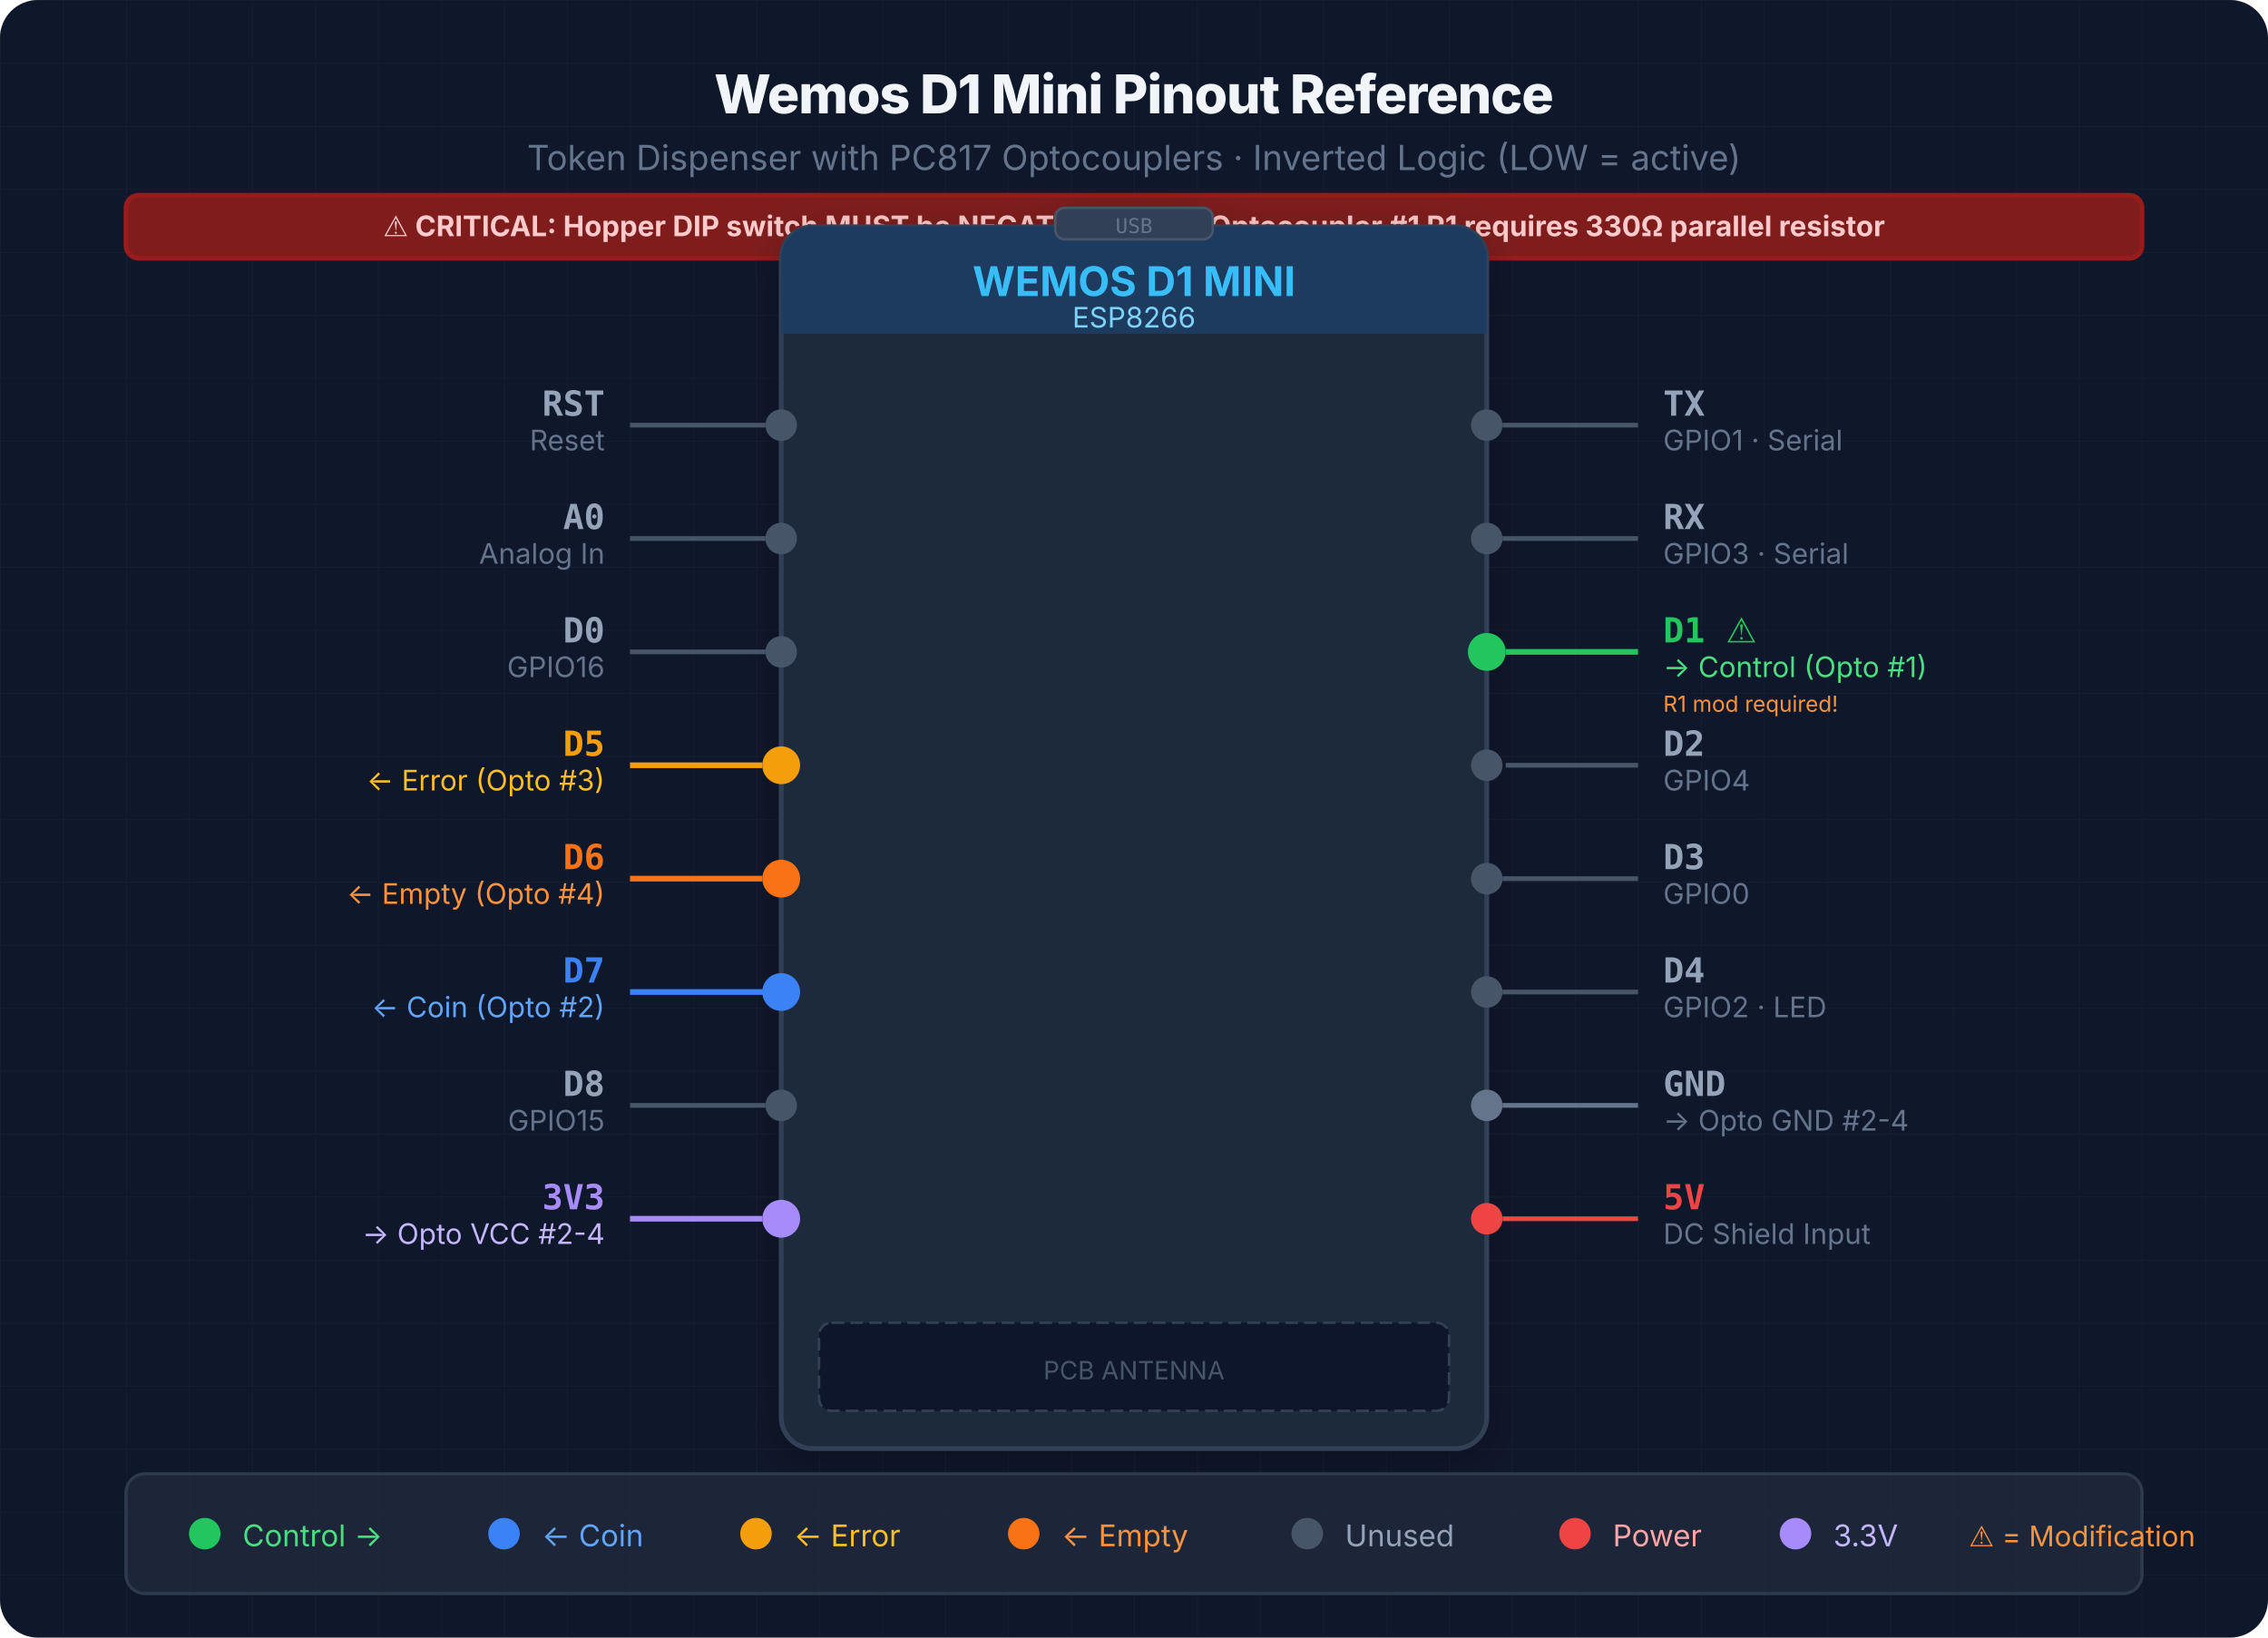
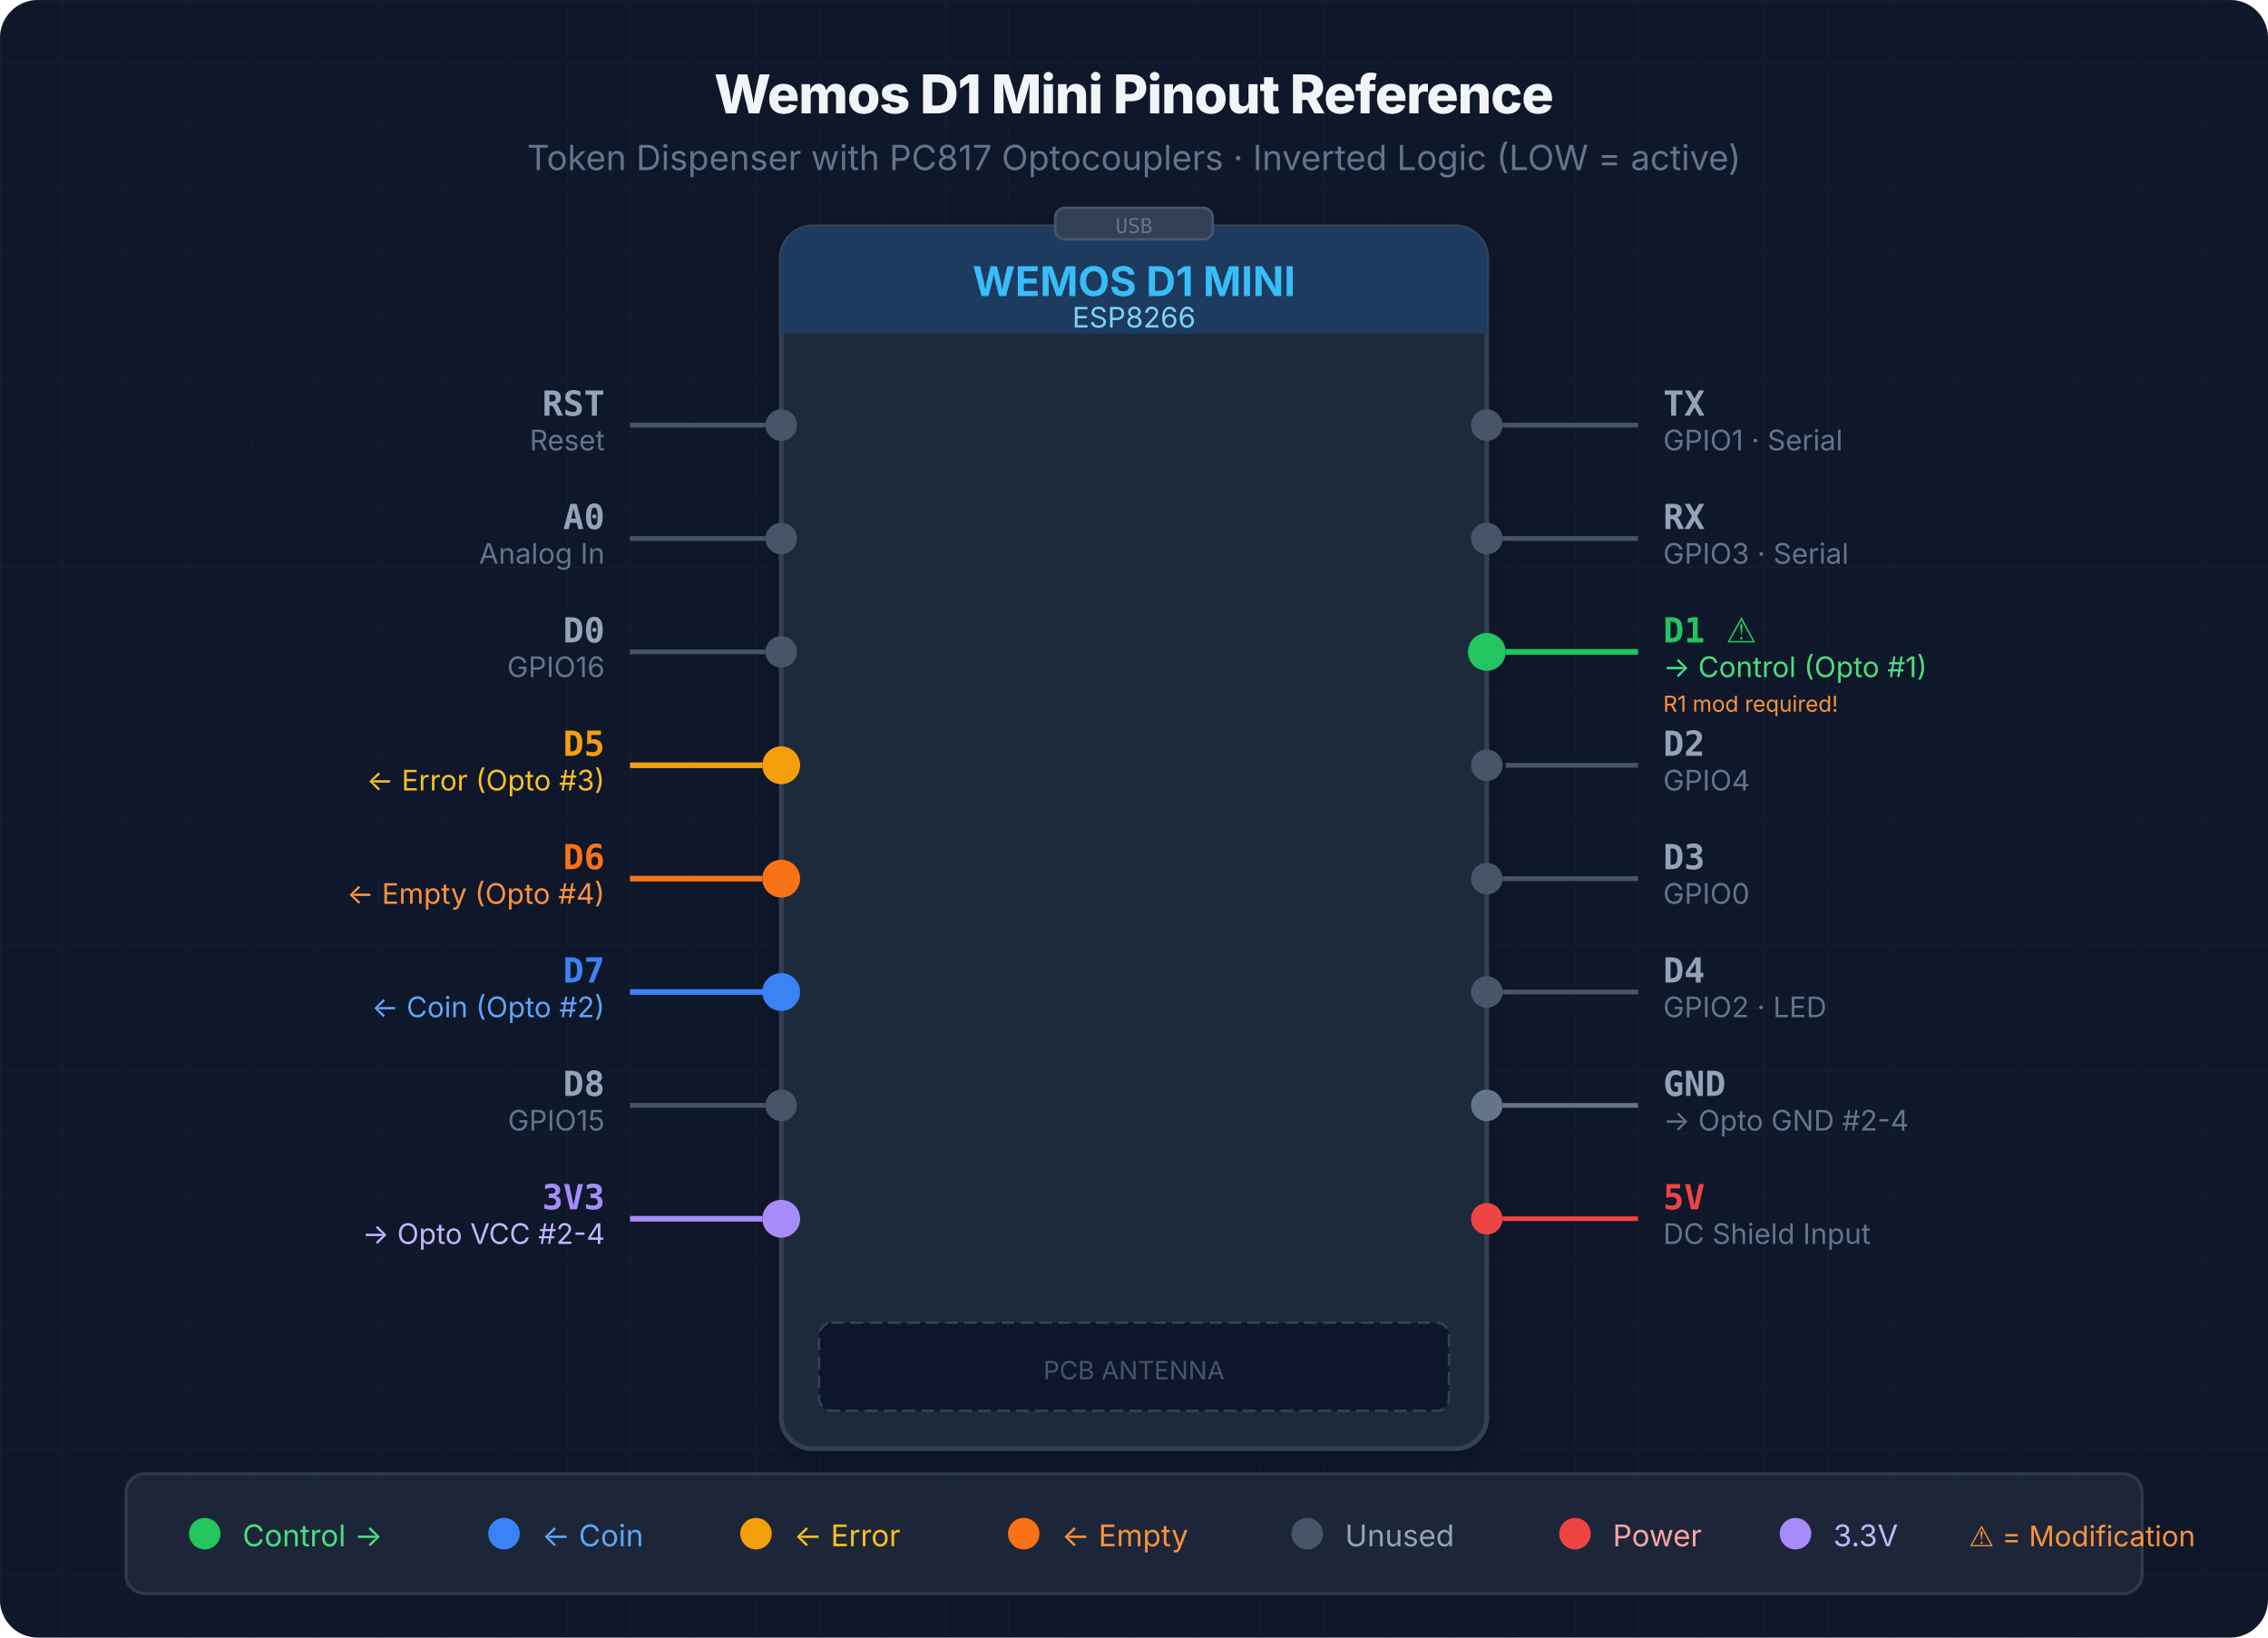
<svg xmlns="http://www.w3.org/2000/svg" viewBox="0 0 720 520" width="720" height="520" font-family="Inter, system-ui, -apple-system, sans-serif">
  <defs>
    <filter id="shadow" x="-4%" y="-4%" width="108%" height="112%">
      <feDropShadow dx="0" dy="3" stdDeviation="6" flood-color="#000" flood-opacity="0.25" />
    </filter>
  </defs>
  <rect width="720" height="520" rx="12" fill="#0f172a" />
  <pattern id="grid" width="20" height="20" patternUnits="userSpaceOnUse">
    <path d="M20,0 L0,0 0,20" fill="none" stroke="#1e293b" stroke-width="0.4" />
  </pattern>
  <rect width="720" height="520" fill="url(#grid)" opacity="0.5" rx="12" />
  <text x="360" y="36" text-anchor="middle" font-size="17" font-weight="800" fill="#f1f5f9" letter-spacing="-0.3">Wemos D1 Mini Pinout Reference</text>
  <text x="360" y="54" text-anchor="middle" font-size="11" fill="#64748b">Token Dispenser with PC817 Optocouplers · Inverted Logic (LOW = active)</text>
-   <rect x="40" y="62" width="640" height="20" rx="4" fill="#7f1d1d" stroke="#991b1b" stroke-width="1.5" />
-   <text x="360" y="75" text-anchor="middle" font-size="9" font-weight="700" fill="#fecaca">⚠️ CRITICAL: Hopper DIP switch MUST be NEGATIVE mode | Optocoupler #1 R1 requires 330Ω parallel resistor</text>
  <g filter="url(#shadow)">
    <rect x="248" y="72" width="224" height="388" rx="10" fill="#1e293b" stroke="#334155" stroke-width="1.5" />
    <rect x="248" y="72" width="224" height="34" rx="10" fill="#1e3a5f" />
    <rect x="248" y="96" width="224" height="10" fill="#1e3a5f" />
    <text x="360" y="94" text-anchor="middle" font-size="13" font-weight="700" fill="#38bdf8">WEMOS D1 MINI</text>
    <text x="360" y="104" text-anchor="middle" font-size="9" fill="#7dd3fc">ESP8266</text>
    <rect x="335" y="66" width="50" height="10" rx="3" fill="#334155" stroke="#475569" stroke-width="0.8" />
    <text x="360" y="74" text-anchor="middle" font-size="6.5" fill="#64748b" font-family="monospace">USB</text>
    <rect x="260" y="420" width="200" height="28" rx="4" fill="#0f172a" stroke="#334155" stroke-width="0.8" stroke-dasharray="4,2" />
    <text x="360" y="438" text-anchor="middle" font-size="8" fill="#475569">PCB ANTENNA</text>
  </g>
  <circle cx="248" cy="135" r="5" fill="#475569" />
  <line x1="243" y1="135" x2="200" y2="135" stroke="#475569" stroke-width="1.5" />
  <text x="192" y="132" text-anchor="end" font-size="11" font-weight="600" fill="#94a3b8" font-family="monospace">RST</text>
  <text x="192" y="143" text-anchor="end" font-size="9" fill="#64748b">Reset</text>
  <circle cx="248" cy="171" r="5" fill="#475569" />
  <line x1="243" y1="171" x2="200" y2="171" stroke="#475569" stroke-width="1.5" />
  <text x="192" y="168" text-anchor="end" font-size="11" font-weight="600" fill="#94a3b8" font-family="monospace">A0</text>
  <text x="192" y="179" text-anchor="end" font-size="9" fill="#64748b">Analog In</text>
  <circle cx="248" cy="207" r="5" fill="#475569" />
  <line x1="243" y1="207" x2="200" y2="207" stroke="#475569" stroke-width="1.5" />
  <text x="192" y="204" text-anchor="end" font-size="11" font-weight="600" fill="#94a3b8" font-family="monospace">D0</text>
  <text x="192" y="215" text-anchor="end" font-size="9" fill="#64748b">GPIO16</text>
  <circle cx="248" cy="243" r="6" fill="#f59e0b" />
  <line x1="242" y1="243" x2="200" y2="243" stroke="#f59e0b" stroke-width="1.8" />
  <text x="192" y="240" text-anchor="end" font-size="11" font-weight="700" fill="#f59e0b" font-family="monospace">D5</text>
  <text x="192" y="251" text-anchor="end" font-size="9" fill="#fbbf24">← Error (Opto #3)</text>
  <circle cx="248" cy="279" r="6" fill="#f97316" />
  <line x1="242" y1="279" x2="200" y2="279" stroke="#f97316" stroke-width="1.8" />
  <text x="192" y="276" text-anchor="end" font-size="11" font-weight="700" fill="#f97316" font-family="monospace">D6</text>
  <text x="192" y="287" text-anchor="end" font-size="9" fill="#fb923c">← Empty (Opto #4)</text>
  <circle cx="248" cy="315" r="6" fill="#3b82f6" />
  <line x1="243" y1="315" x2="200" y2="315" stroke="#3b82f6" stroke-width="1.8" />
  <text x="192" y="312" text-anchor="end" font-size="11" font-weight="700" fill="#3b82f6" font-family="monospace">D7</text>
  <text x="192" y="323" text-anchor="end" font-size="9" fill="#60a5fa">← Coin (Opto #2)</text>
  <circle cx="248" cy="351" r="5" fill="#475569" />
  <line x1="243" y1="351" x2="200" y2="351" stroke="#475569" stroke-width="1.5" />
  <text x="192" y="348" text-anchor="end" font-size="11" font-weight="600" fill="#94a3b8" font-family="monospace">D8</text>
  <text x="192" y="359" text-anchor="end" font-size="9" fill="#64748b">GPIO15</text>
  <circle cx="248" cy="387" r="6" fill="#a78bfa" />
  <line x1="242" y1="387" x2="200" y2="387" stroke="#a78bfa" stroke-width="1.8" />
  <text x="192" y="384" text-anchor="end" font-size="11" font-weight="700" fill="#a78bfa" font-family="monospace">3V3</text>
  <text x="192" y="395" text-anchor="end" font-size="9" fill="#c4b5fd">→ Opto VCC #2-4</text>
  <circle cx="472" cy="135" r="5" fill="#475569" />
  <line x1="477" y1="135" x2="520" y2="135" stroke="#475569" stroke-width="1.5" />
  <text x="528" y="132" font-size="11" font-weight="600" fill="#94a3b8" font-family="monospace">TX</text>
  <text x="528" y="143" font-size="9" fill="#64748b">GPIO1 · Serial</text>
  <circle cx="472" cy="171" r="5" fill="#475569" />
  <line x1="477" y1="171" x2="520" y2="171" stroke="#475569" stroke-width="1.5" />
  <text x="528" y="168" font-size="11" font-weight="600" fill="#94a3b8" font-family="monospace">RX</text>
  <text x="528" y="179" font-size="9" fill="#64748b">GPIO3 · Serial</text>
  <circle cx="472" cy="207" r="6" fill="#22c55e" />
  <line x1="478" y1="207" x2="520" y2="207" stroke="#22c55e" stroke-width="1.8" />
  <text x="528" y="204" font-size="11" font-weight="700" fill="#22c55e" font-family="monospace">D1 ⚠️</text>
  <text x="528" y="215" font-size="9" fill="#4ade80">→ Control (Opto #1)</text>
  <text x="528" y="226" font-size="7" fill="#fb923c">R1 mod required!</text>
  <circle cx="472" cy="243" r="5" fill="#475569" />
  <line x1="478" y1="243" x2="520" y2="243" stroke="#475569" stroke-width="1.5" />
  <text x="528" y="240" font-size="11" font-weight="600" fill="#94a3b8" font-family="monospace">D2</text>
  <text x="528" y="251" font-size="9" fill="#64748b">GPIO4</text>
  <circle cx="472" cy="279" r="5" fill="#475569" />
  <line x1="477" y1="279" x2="520" y2="279" stroke="#475569" stroke-width="1.5" />
  <text x="528" y="276" font-size="11" font-weight="600" fill="#94a3b8" font-family="monospace">D3</text>
  <text x="528" y="287" font-size="9" fill="#64748b">GPIO0</text>
  <circle cx="472" cy="315" r="5" fill="#475569" />
  <line x1="477" y1="315" x2="520" y2="315" stroke="#475569" stroke-width="1.5" />
  <text x="528" y="312" font-size="11" font-weight="600" fill="#94a3b8" font-family="monospace">D4</text>
  <text x="528" y="323" font-size="9" fill="#64748b">GPIO2 · LED</text>
  <circle cx="472" cy="351" r="5" fill="#64748b" />
  <line x1="477" y1="351" x2="520" y2="351" stroke="#64748b" stroke-width="1.5" />
  <text x="528" y="348" font-size="11" font-weight="600" fill="#94a3b8" font-family="monospace">GND</text>
  <text x="528" y="359" font-size="9" fill="#64748b">→ Opto GND #2-4</text>
  <circle cx="472" cy="387" r="5" fill="#ef4444" />
  <line x1="477" y1="387" x2="520" y2="387" stroke="#ef4444" stroke-width="1.5" />
  <text x="528" y="384" font-size="11" font-weight="600" fill="#ef4444" font-family="monospace">5V</text>
  <text x="528" y="395" font-size="9" fill="#64748b">DC Shield Input</text>
  <rect x="40" y="468" width="640" height="38" rx="6" fill="#1e293b" stroke="#334155" stroke-width="1" opacity="0.85" />
  <circle cx="65" cy="487" r="5" fill="#22c55e" />
  <text x="77" y="491" font-size="9.5" fill="#4ade80">Control →</text>
  <circle cx="160" cy="487" r="5" fill="#3b82f6" />
  <text x="172" y="491" font-size="9.5" fill="#60a5fa">← Coin</text>
  <circle cx="240" cy="487" r="5" fill="#f59e0b" />
  <text x="252" y="491" font-size="9.5" fill="#fbbf24">← Error</text>
  <circle cx="325" cy="487" r="5" fill="#f97316" />
  <text x="337" y="491" font-size="9.5" fill="#fb923c">← Empty</text>
  <circle cx="415" cy="487" r="5" fill="#475569" />
  <text x="427" y="491" font-size="9.5" fill="#94a3b8">Unused</text>
  <circle cx="500" cy="487" r="5" fill="#ef4444" />
  <text x="512" y="491" font-size="9.5" fill="#fca5a5">Power</text>
  <circle cx="570" cy="487" r="5" fill="#a78bfa" />
  <text x="582" y="491" font-size="9.5" fill="#c4b5fd">3.3V</text>
  <text x="625" y="491" font-size="9" fill="#fb923c">⚠️ = Modification</text>
</svg>
